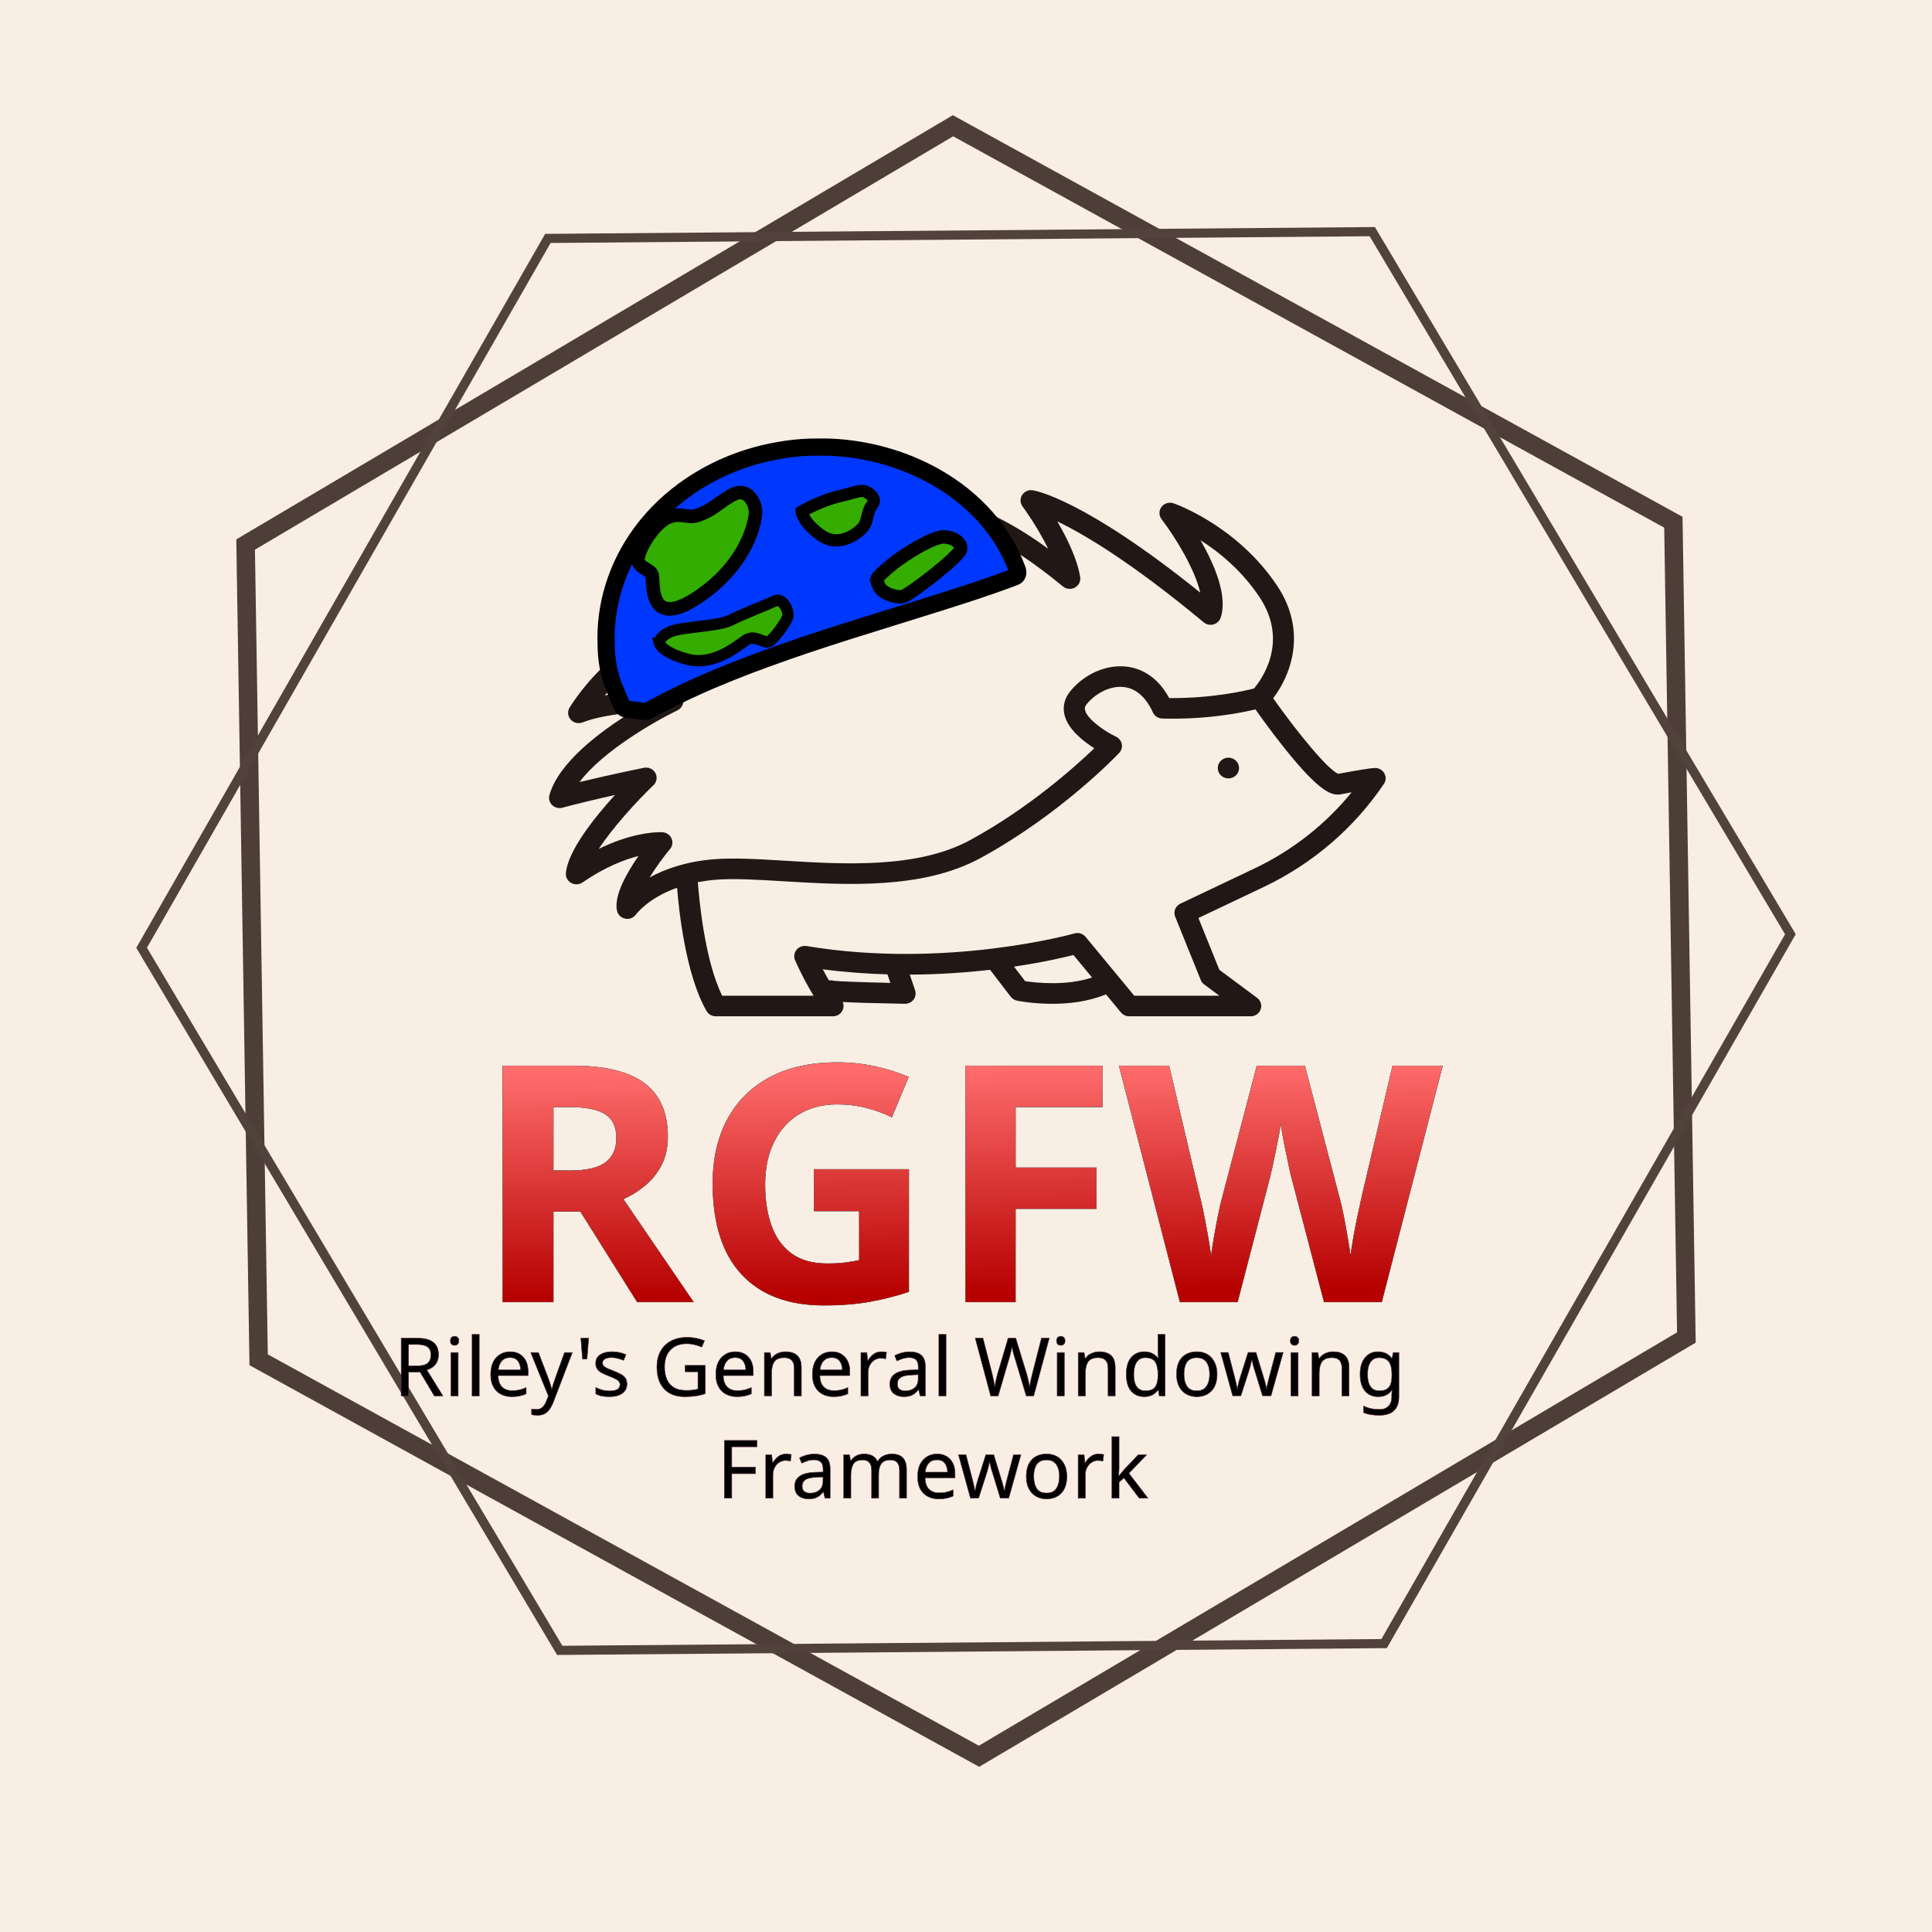
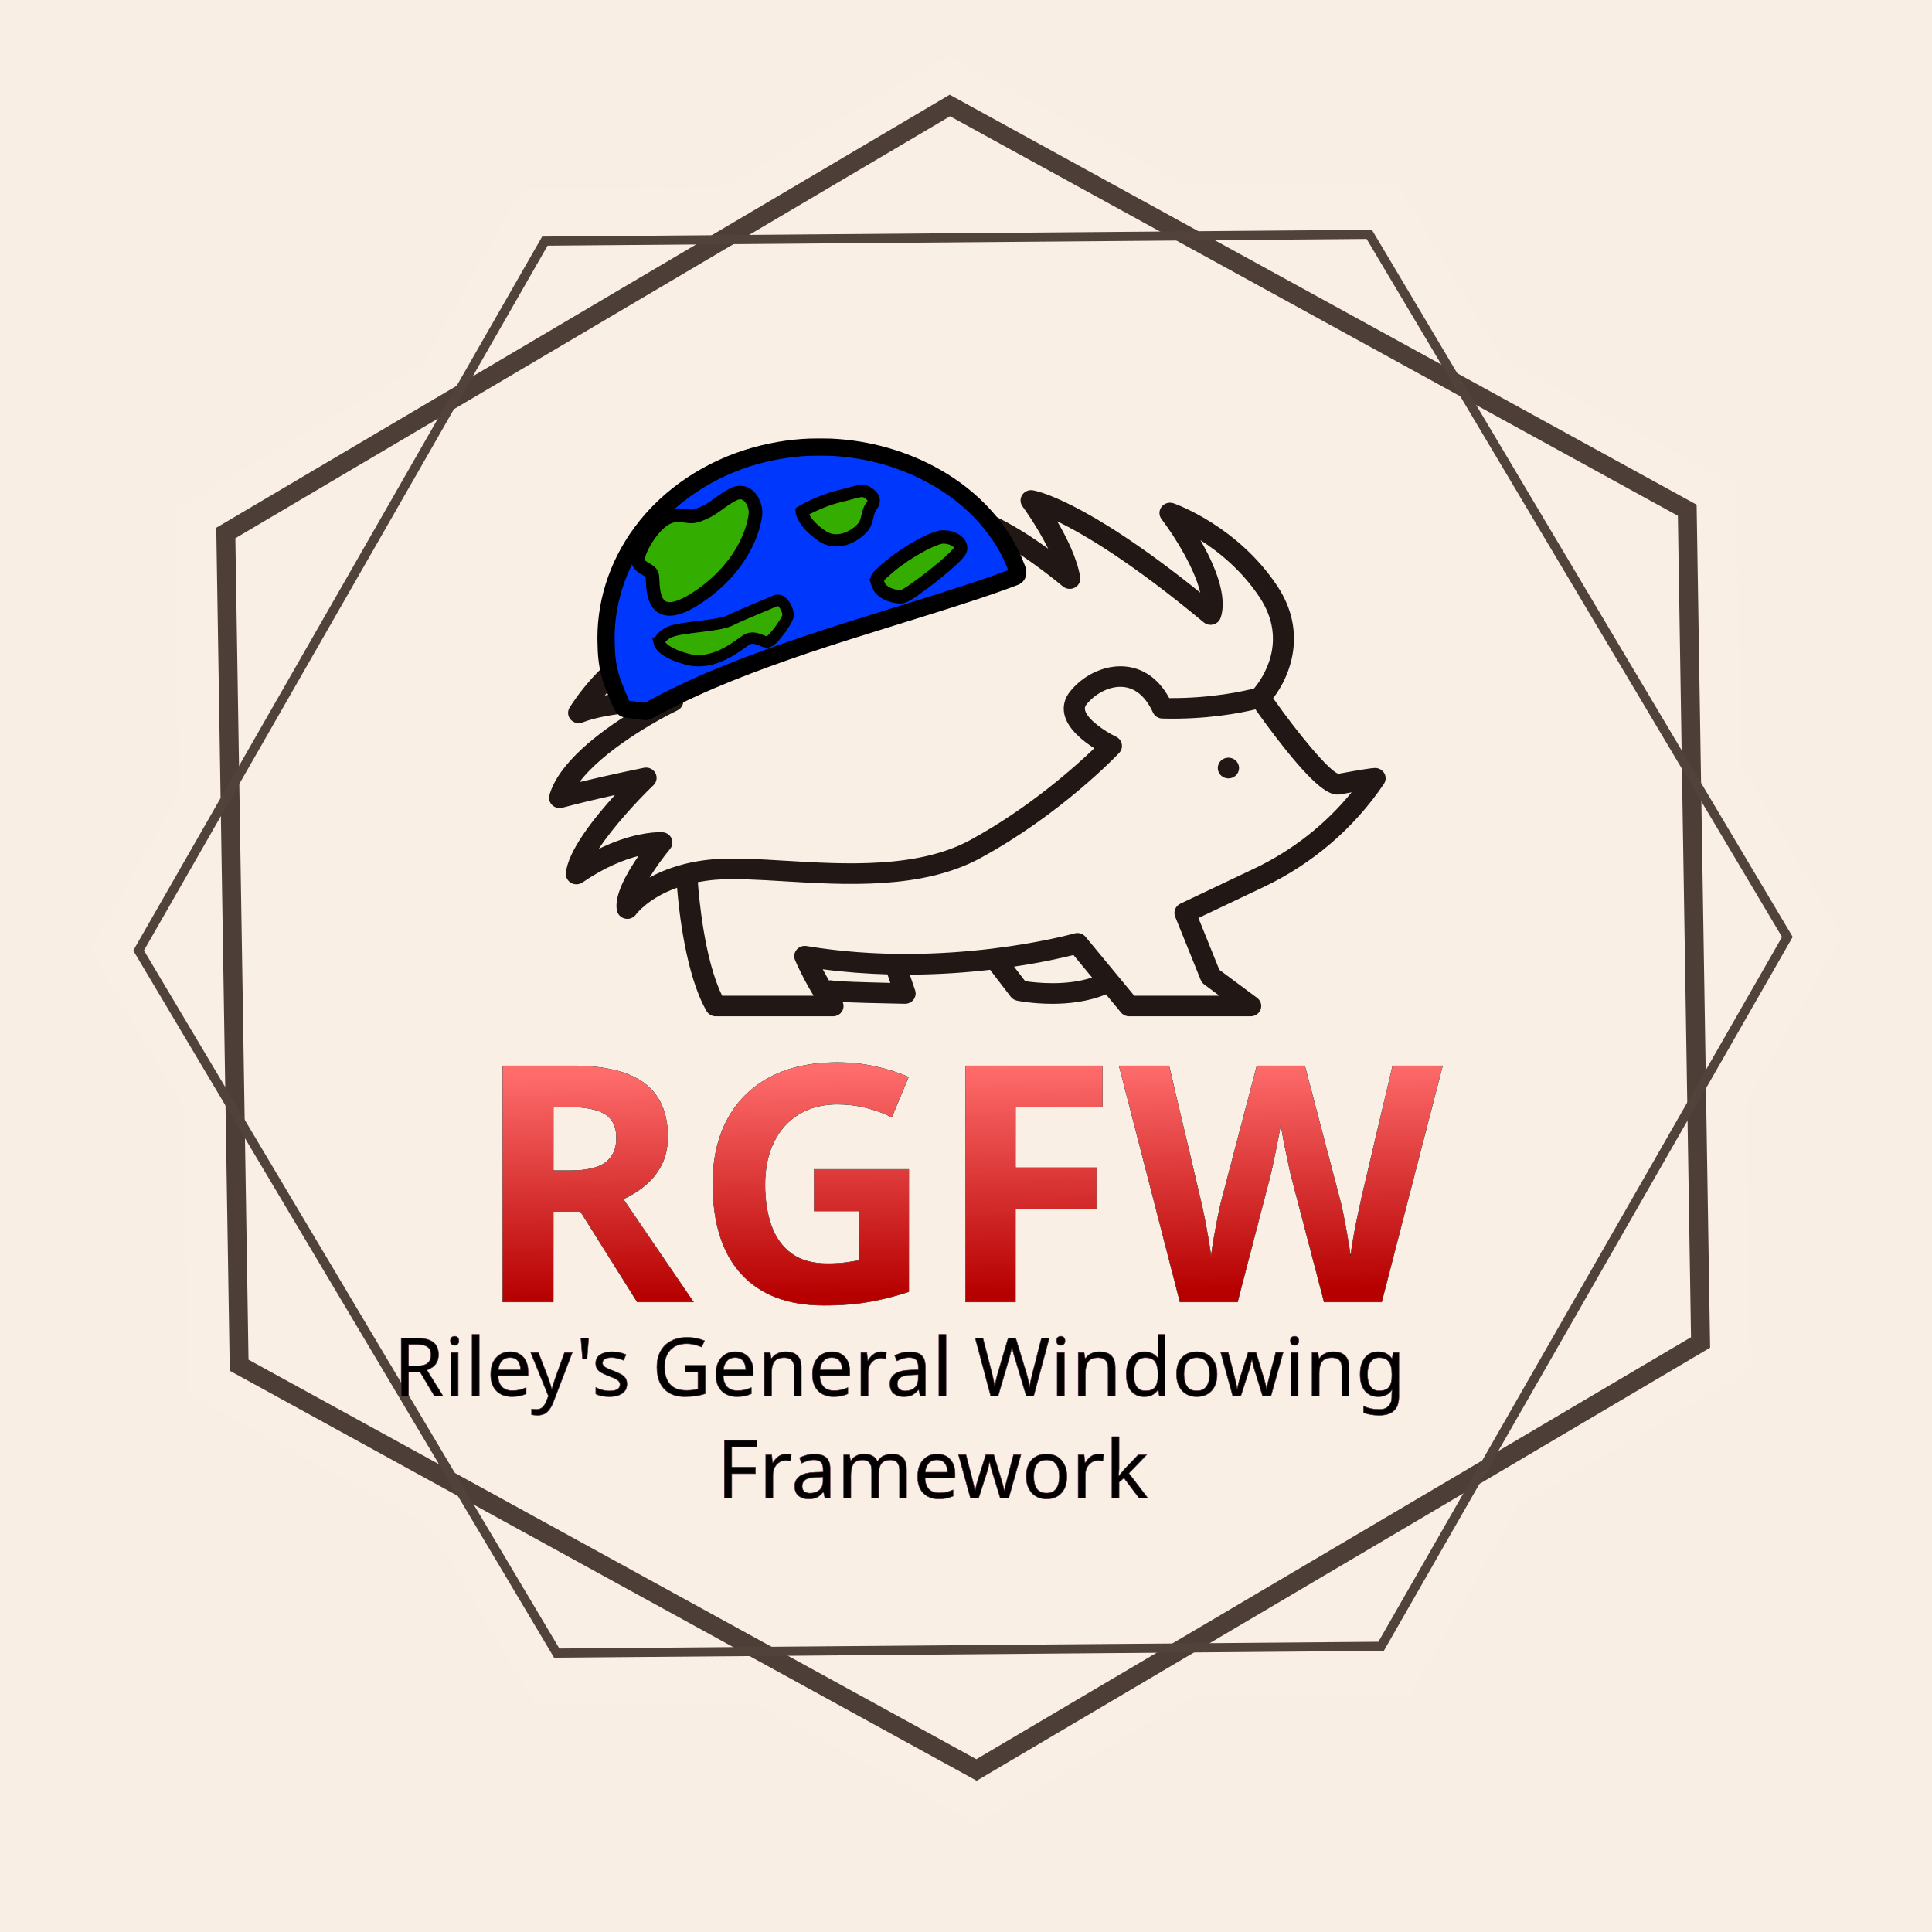
<svg xmlns="http://www.w3.org/2000/svg" xmlns:xlink="http://www.w3.org/1999/xlink" width="1123" height="1123" viewBox="0 0 297.127 297.127" version="1.1" id="svg1" xml:space="preserve">
  <defs id="defs1">
    <pattern xlink:href="#pattern6-7" preserveAspectRatio="xMidYMid" id="pattern8" patternTransform="translate(190,350)" />
    <pattern patternUnits="userSpaceOnUse" width="29" height="20" patternTransform="translate(190,350)" preserveAspectRatio="xMidYMid" style="fill:#000000" id="pattern6-7">
      <path style="fill:none;stroke:#000000;stroke-width:10;stroke-linecap:butt;stroke-dasharray:none;paint-order:stroke markers fill;stop-color:#000000" d="M 0,5 C 19,5 10,15 29,15" id="path4-2" />
    </pattern>
    <linearGradient id="linearGradient35210">
      <stop style="stop-color:#ff6c6c;stop-opacity:1;" offset="0" id="stop35208" />
      <stop style="stop-color:#b60000;stop-opacity:1;" offset="1" id="stop35206" />
    </linearGradient>
    <rect x="547.584" y="567.4" width="912.226" height="372.894" id="rect31785" />
    <linearGradient id="linearGradient2937">
      <stop style="stop-color:#000000;stop-opacity:1;" offset="0" id="stop2935" />
    </linearGradient>
    <linearGradient xlink:href="#linearGradient35210" id="linearGradient35214" x1="907.635" y1="625.787" x2="910.107" y2="808.202" gradientUnits="userSpaceOnUse" spreadMethod="pad" />
    <rect x="547.584" y="567.4" width="912.226" height="372.894" id="rect31785-5" />
  </defs>
  <g id="layer1" transform="translate(-108.6103,4.471432)">
-     <rect style="fill:#ffffff;fill-opacity:1;stroke:#000000;stroke-width:0.094;stroke-dasharray:none;stroke-opacity:1" id="rect26157" width="516.985" height="294.599" x="-4.493" y="-4.425" />
-     <rect style="fill:#f9eee3;fill-opacity:1;stroke:#88423b;stroke-width:1.234;stroke-dasharray:none;stroke-opacity:0" id="rect50924" width="300.247" height="306.453" x="107.05" y="-9.134" />
-     <path style="fill:#010000;fill-opacity:0;stroke:#4e3e38;stroke-width:3.193;stroke-dasharray:none;stroke-opacity:1" id="path290" d="M 286.416,112.371 164.236,185.508 39.807,116.265 37.559,-26.115 159.74,-99.252 284.169,-30.009 Z" transform="matrix(0.8903818,0,0,0.8806087,112.9427,102.2693)" />
-     <path style="fill:#000000;fill-opacity:0;stroke:#51423b;stroke-width:1.597;stroke-dasharray:none;stroke-opacity:1" id="path290-3" d="M 286.416,112.371 164.236,185.508 39.807,116.265 37.559,-26.115 159.74,-99.252 284.169,-30.009 Z" transform="matrix(-0.7743975,0.4345145,-0.4394137,-0.7657634,401.5679,102.8878)" />
+     <rect style="display:inline;fill:#f9eee3;fill-opacity:1;stroke:#88423b;stroke-width:1.234;stroke-dasharray:none;stroke-opacity:0" id="rect50924" width="300.247" height="306.453" x="107.05" y="-9.134" />
+     <path style="fill:#f9efe4;fill-opacity:1;stroke:#51423b;stroke-width:1.597;stroke-dasharray:none;stroke-opacity:0" id="path290-3" d="M 286.416,112.371 164.236,185.508 39.807,116.265 37.559,-26.115 159.74,-99.252 284.169,-30.009 Z" transform="matrix(-0.8225406,0.465941,-0.4667314,-0.8211478,410.5446,100.4502)" />
+     <path style="fill:#f9efe4;fill-opacity:1;stroke:#4e3e38;stroke-width:3.193;stroke-dasharray:none;stroke-opacity:0" id="path290-8" d="M 286.416,112.371 164.236,185.508 39.807,116.265 37.559,-26.115 159.74,-99.252 284.169,-30.009 Z" transform="matrix(0.9743972,0,0,0.9548608,98.78461,98.87675)" />
+     <path style="fill:#f9efe4;fill-opacity:0;stroke:#4e3e38;stroke-width:3.193;stroke-dasharray:none;stroke-opacity:1" id="path290" d="M 286.416,112.371 164.236,185.508 39.807,116.265 37.559,-26.115 159.74,-99.252 284.169,-30.009 Z" transform="matrix(0.9113878,0,0,0.8989399,109.1082,100.9738)" />
+     <path style="fill:#f9efe4;fill-opacity:0;stroke:#51423b;stroke-width:1.597;stroke-dasharray:none;stroke-opacity:1" id="path290-3-1" d="M 286.416,112.371 164.236,185.508 39.807,116.265 37.559,-26.115 159.74,-99.252 284.169,-30.009 Z" transform="matrix(-0.7743975,0.4345145,-0.4394137,-0.7657634,401.1033,103.3048)" />
    <g transform="matrix(0.03250047,0,0,-0.03165042,160.6462,205.5726)" id="g12">
      <path id="path14" style="fill:#211714;fill-opacity:1;fill-rule:nonzero;stroke:none" d="m 4211.79,2954.76 c -27.82,0 -50.36,-22.55 -50.36,-50.36 0,-27.82 22.54,-50.36 50.36,-50.36 27.81,0 50.36,22.54 50.36,50.36 0,27.81 -22.55,50.36 -50.36,50.36" />
      <path id="path16" style="fill:#211714;fill-opacity:1;fill-rule:nonzero;stroke:none" d="m 4333.99,2415.78 -349.52,-170.41 c -23.44,-11.43 -34.17,-38.97 -24.62,-63.25 l 121.08,-307.76 c 3.35,-8.49 8.95,-15.92 16.21,-21.45 l 71.91,-54.84 h -402.86 l -230.23,285.96 c -12.69,15.76 -33.64,22.3 -53.01,16.63 -5.99,-1.76 -606.02,-174.14 -1267.22,-61.27 -17.92,3.07 -36.28,-3.92 -47.62,-18.27 -11.34,-14.34 -13.95,-33.73 -6.81,-50.56 29.43,-69.3 61.61,-128.76 87.59,-172.49 h -432.63 c -85.48,177.24 -110.8,490.06 -115.07,551.79 24.96,4.89 51.62,8.83 80.3,11.39 87.07,7.75 203.12,0.55 325.99,-7.06 292.41,-18.13 656.37,-40.69 931.1,112.81 379.41,212.02 645.18,498.7 656.31,510.8 10.67,11.6 15.22,27.56 12.32,43.05 -2.89,15.49 -12.95,28.72 -27.09,35.68 -54.97,27.06 -136.84,85.09 -146.74,129.39 -1.74,7.75 -1.91,16.72 8.52,29.79 37.76,47.31 107.03,91.06 177.03,82.04 56.16,-7.23 103.05,-49.81 135.59,-123.15 7.81,-17.62 25.07,-29.18 44.34,-29.71 208.97,-5.75 371.58,27.3 440.73,44.47 27.47,-39.82 79.68,-114 137.48,-188.39 169.81,-218.55 225.6,-230.45 264.71,-224.48 0.6,0.1 1.2,0.2 1.8,0.31 19.15,3.67 36.16,6.85 51.21,9.63 -123.58,-156.07 -281.03,-283.01 -460.8,-370.65 z m -1083.94,-546.98 -52.77,70.6 c 134.11,20.48 232.93,43.88 281.3,56.44 l 87.97,-109.27 c -122.79,-42.17 -266.76,-25.5 -316.5,-17.77 z m -906.24,1.99 c -7.32,2.22 -14.95,2.7 -22.35,1.55 -9.32,16.42 -19.18,34.52 -29.25,54.23 105.19,-14.19 207.87,-21.84 306.17,-24.7 3.61,-11.07 8.48,-25.95 13.55,-41.46 -124.28,2.94 -243.75,7.11 -268.12,10.38 z m -767.22,691.69 c -7.42,17.05 -23.7,28.58 -42.25,29.91 -0.99,0.07 -4.87,0.32 -11.41,0.32 -34.54,0 -143.17,-6.78 -290.85,-81.29 66.78,104.34 179.4,231.07 259.03,309.61 15.77,15.56 19.44,39.65 8.99,59.18 -10.46,19.53 -32.46,29.9 -54.21,25.39 -1.9,-0.39 -154.7,-32.04 -304.61,-69.38 108.93,150.35 359.14,297.09 463.31,348.46 20.55,10.14 31.58,32.94 26.77,55.35 -4.81,22.39 -24.22,38.66 -47.11,39.47 -8.88,0.32 -169.39,5.49 -323.53,-22.12 228.07,269.58 518.7,306.49 521.87,306.87 23.34,2.59 41.72,21.08 44.19,44.44 2.46,23.35 -11.66,45.28 -33.95,52.69 -31.5,10.49 -104.95,38.58 -161.21,71.38 298.28,161.69 659.26,3.83 663.07,2.13 20.5,-9.23 44.6,-3.66 58.95,13.59 14.38,17.26 15.48,41.98 2.71,60.44 -10.75,15.54 -83.9,118.9 -173.57,187.3 318.25,87.21 618.02,-145.34 621.26,-147.91 19.34,-15.35 46.95,-14.31 65.06,2.44 18.11,16.76 21.29,44.22 7.49,64.67 -4.19,6.22 -79.84,117.64 -167.46,201.57 152.79,16.12 371.47,-35.74 719.52,-330.21 15.97,-13.53 38.68,-15.65 56.92,-5.35 18.22,10.31 28.08,30.87 24.73,51.54 -14.56,89.63 -63.57,191.43 -108.41,270.06 127.33,-62.94 351.61,-199.25 693.11,-490.71 12.68,-10.83 29.91,-14.63 45.97,-10.11 16.05,4.5 28.8,16.7 34,32.54 34.86,106.21 -30.08,260.12 -95.35,376.8 88.13,-57.73 196.13,-147.56 279.93,-277.53 139.2,-215.9 9.39,-399.17 -26.61,-443.04 -44.58,-11.92 -198.21,-48.16 -401.17,-46.67 -59.3,111.65 -140.37,144.94 -200.09,152.62 -95.47,12.28 -200.55,-34.38 -267.94,-118.85 -27.34,-34.26 -37,-73.72 -27.92,-114.12 15.78,-70.26 87.82,-128.66 141.39,-163.42 -89.85,-88.67 -309.33,-290.85 -587.41,-446.24 -249.09,-139.18 -596.76,-117.62 -876.13,-100.3 -126.73,7.86 -246.47,15.28 -341.04,6.86 -131.43,-11.71 -229.63,-48.58 -299.99,-88.33 27.64,45.9 62.32,95.48 97.06,138.63 11.66,14.49 14.31,34.26 6.89,51.32 z m 3373.19,316.01 c -8.72,16.17 -25.58,26.26 -43.95,26.28 -0.02,0 -0.03,0 -0.05,0 -16.06,0 -77.89,-10.1 -174.42,-28.49 -47.92,19.38 -191.45,197.69 -307.93,367.47 80.75,106.71 164.09,321.23 20.16,544.46 -187.74,291.19 -478.91,398.13 -491.21,402.54 -20.74,7.44 -43.89,0.43 -57.02,-17.26 -13.12,-17.68 -13.14,-41.87 -0.03,-59.57 67.57,-91.21 158.18,-244.72 183.23,-357.15 -551.68,456.45 -782.93,495.88 -792.93,497.39 -19.97,3.03 -39.67,-6.22 -50.16,-23.42 -10.48,-17.18 -9.63,-38.98 2.17,-55.3 1.01,-1.4 69.61,-96.97 121.18,-205.18 -302.36,225.16 -546.86,293.41 -779.18,221.17 -19.02,-5.92 -32.73,-22.56 -34.86,-42.37 -2.15,-19.81 7.67,-39 25,-48.84 17.03,-9.69 35.19,-23.57 53.59,-39.95 -155.44,59.44 -367.53,94.75 -582.29,-11.51 -18.79,-9.3 -29.79,-29.35 -27.53,-50.21 2.26,-20.85 17.3,-38.07 37.66,-43.13 33.62,-8.36 73.97,-38.14 112.31,-74.56 -167.09,37.83 -426.97,56.06 -649.81,-104.26 -11.92,-8.58 -19.47,-21.96 -20.64,-36.61 -1.17,-14.64 4.16,-29.06 14.58,-39.42 28.45,-28.32 70.45,-54 112.19,-75.15 -144.23,-50.9 -362.39,-166.88 -525.08,-426.24 -11.49,-18.3 -9.92,-41.91 3.89,-58.52 13.82,-16.62 36.74,-22.46 56.82,-14.56 65.7,25.94 150.38,39.55 226.85,46.6 -147.66,-94.04 -339.87,-242.45 -383.441,-399.43 -4.824,-17.36 0.066,-35.98 12.811,-48.72 12.73,-12.75 31.35,-17.65 48.72,-12.84 78.97,21.89 171.54,44.03 248.3,61.52 -97.69,-110.39 -223.33,-271.71 -231.98,-379.86 -1.54,-19.33 8.23,-37.82 25.09,-47.43 16.83,-9.6 37.73,-8.6 53.58,2.59 106.68,75.29 198.96,111.35 264.89,128.57 -56.33,-83.37 -117.25,-194.32 -101.76,-266.2 4.2,-19.52 19.62,-34.67 39.22,-38.52 3.22,-0.64 6.46,-0.95 9.66,-0.95 16.28,0 31.8,7.97 41.23,21.74 0.74,1.06 55.97,79.14 194.23,129.58 7.93,-102.95 39.83,-422.1 139.49,-599.2 8.86,-15.74 25.52,-25.48 43.58,-25.48 h 554.64 c 18.81,0 36.04,10.56 44.57,27.34 6.76,13.3 7.04,28.69 1.37,42.1 53.05,-2.97 141.8,-5.64 294.19,-8.61 0.33,0 0.66,-0.01 0.98,-0.01 15.96,0 30.98,7.62 40.4,20.55 9.62,13.18 12.19,30.23 6.89,45.66 -5.01,14.62 -15.71,47.15 -24.99,75.5 139.62,0.61 268.27,10.24 379.92,23.46 l 97.93,-131.03 c 7.29,-9.76 17.9,-16.52 29.83,-19.01 5.18,-1.08 74.64,-15.19 166.5,-15.19 76.21,0 167.85,9.71 250.97,44.62 1.07,0.45 1.98,1.12 3.02,1.64 l 71.15,-88.38 c 9.49,-11.79 23.81,-18.64 38.95,-18.64 h 574.82 c 21.45,0 40.51,13.68 47.37,34 6.87,20.31 0,42.75 -17.05,55.76 l -178.52,136.13 -99.05,251.77 307.99,150.17 c 231.42,112.82 428.43,286.22 569.74,501.43 10.08,15.35 10.93,34.99 2.22,51.16" />
    </g>
    <path style="fill:#0037fd;fill-opacity:1;stroke:#000000;stroke-width:2.646;stroke-dasharray:none;stroke-opacity:1" d="m 234.31,64.286 c -3.178,-0.01 -6.348,0.472 -9.389,1.297 -7.155,1.965 -13.544,6.202 -17.691,11.871 -3.752,5.077 -5.677,11.251 -5.391,17.365 0.025,2.059 0.345,4.123 1.106,6.068 0.451,1.149 0.897,2.307 1.467,3.411 0.385,0.413 1.042,0.306 1.568,0.418 0.635,0.057 1.265,0.185 1.908,0.24 0.7,-0.182 1.283,-0.626 1.924,-0.931 7.15,-3.796 14.832,-6.658 22.583,-9.293 8.819,-2.97 17.791,-5.541 26.626,-8.472 1.921,-0.655 3.842,-1.315 5.729,-2.045 0.527,-0.249 0.421,-0.859 0.229,-1.272 -2.136,-5.83 -6.727,-10.79 -12.431,-14.022 -4.835,-2.76 -10.46,-4.358 -16.159,-4.615 -0.693,-0.02 -1.386,-0.023 -2.079,-0.02 z" id="path8" />
    <path style="fill:#32ad00;fill-opacity:1;stroke:#000000;stroke-width:2.088;stroke-dasharray:none;stroke-opacity:1" d="m 215.787,74.813 c 2.563,-0.856 3.019,-1.84 5.428,-3.17 2.409,-1.33 3.588,1.325 3.592,2.63 0.005,1.305 -1.155,7.962 -8.893,13.118 -7.737,5.156 -6.732,-2.396 -7.01,-3.415 -0.278,-1.019 -2.363,-1.041 -2.158,-2.634 0.205,-1.593 2.323,-5.07 4.328,-6.119 2.005,-1.049 3.231,0.084 4.712,-0.41 z" id="path9" />
    <path style="display:inline;fill:#35ad00;fill-opacity:1;stroke:#000000;stroke-width:1.746;stroke-dasharray:none;stroke-opacity:1" d="m 210.014,94.44 c 0,0 -0.115,-0.956 1.666,-1.742 1.781,-0.786 7.367,-0.831 9.219,-1.76 1.852,-0.929 5.794,-2.466 6.947,-3.01 1.153,-0.544 2.169,1.689 1.921,2.463 -0.248,0.774 -2.13,3.493 -2.931,3.819 -0.801,0.326 -2.115,-1.186 -3.533,-0.218 -1.418,0.968 -4.974,3.984 -8.963,2.928 -3.989,-1.056 -4.327,-2.48 -4.327,-2.48 z" id="path10" />
    <path style="display:inline;fill:#35ad00;fill-opacity:1;stroke:#000000;stroke-width:2.06;stroke-dasharray:none;stroke-opacity:1" d="m 243.749,85.578 c -0.377,-1.087 -0.772,-0.868 1.771,-3.017 2.544,-2.149 6.813,-4.505 8.221,-4.464 1.408,0.041 2.816,0.827 2.589,1.943 -0.227,1.116 -7.858,7.026 -8.903,7.233 -1.045,0.207 -3.265,-0.502 -3.679,-1.695 z" id="path12" />
    <path style="display:inline;fill:#35ad00;fill-opacity:1;stroke:#000000;stroke-width:1.884;stroke-dasharray:none;stroke-opacity:1" d="m 231.896,74.205 c 0,0 2.72,-1.619 5.727,-2.341 3.007,-0.722 3.541,-1.144 4.464,-0.55 0.922,0.594 1.189,1.219 0.535,2.058 -0.653,0.839 -0.544,2.146 -1.147,3.046 -0.603,0.899 -3.634,3.452 -6.495,1.496 -2.861,-1.956 -3.084,-3.708 -3.084,-3.708 z" id="path11" />
    <text xml:space="preserve" transform="matrix(0.1928617,0,0,0.1907448,75.70182,40.48471)" id="text31783" style="font-style:normal;font-variant:normal;font-weight:bold;font-stretch:normal;font-size:266.667px;font-family:'AXIS Extra Bold';-inkscape-font-specification:'AXIS Extra Bold,  Bold';white-space:pre;shape-inside:url(#rect31785);display:inline;mix-blend-mode:normal;fill:url(#linearGradient35214);fill-opacity:1;fill-rule:nonzero;stroke:#000000;stroke-width:0.339;stroke-dasharray:none;stroke-dashoffset:0;stroke-opacity:1;paint-order:stroke fill markers">
-       <tspan x="547.584" y="814.067" id="tspan472">RGFW</tspan>
+       <tspan x="547.584" y="814.067" id="tspan3">RGFW</tspan>
    </text>
    <text xml:space="preserve" style="font-style:normal;font-variant:normal;font-weight:normal;font-stretch:normal;font-size:12.495px;font-family:sans-serif;-inkscape-font-specification:sans-serif;display:inline;fill:#000000;fill-opacity:1;stroke:#53253a;stroke-width:0.08;stroke-dasharray:none;stroke-opacity:1" x="258.589" y="211.371" id="text48832" transform="scale(1.005534,0.9944968)">
      <tspan style="font-style:normal;font-variant:normal;font-weight:normal;font-stretch:normal;font-size:12.495px;font-family:'Ink Free';-inkscape-font-specification:'Ink Free, Normal';font-variant-ligatures:normal;font-variant-caps:normal;font-variant-numeric:normal;font-variant-east-asian:normal;text-align:center;text-anchor:middle;fill:#000000;fill-opacity:1;stroke-width:0.08;stroke-dasharray:none" x="258.589" y="211.371" id="tspan50650">Riley's General Windowing </tspan>
      <tspan style="font-style:normal;font-variant:normal;font-weight:normal;font-stretch:normal;font-size:12.495px;font-family:'Ink Free';-inkscape-font-specification:'Ink Free, Normal';font-variant-ligatures:normal;font-variant-caps:normal;font-variant-numeric:normal;font-variant-east-asian:normal;text-align:center;text-anchor:middle;fill:#000000;fill-opacity:1;stroke-width:0.08;stroke-dasharray:none" x="260.382" y="227.18" id="tspan2">Framework </tspan>
    </text>
  </g>
</svg>
